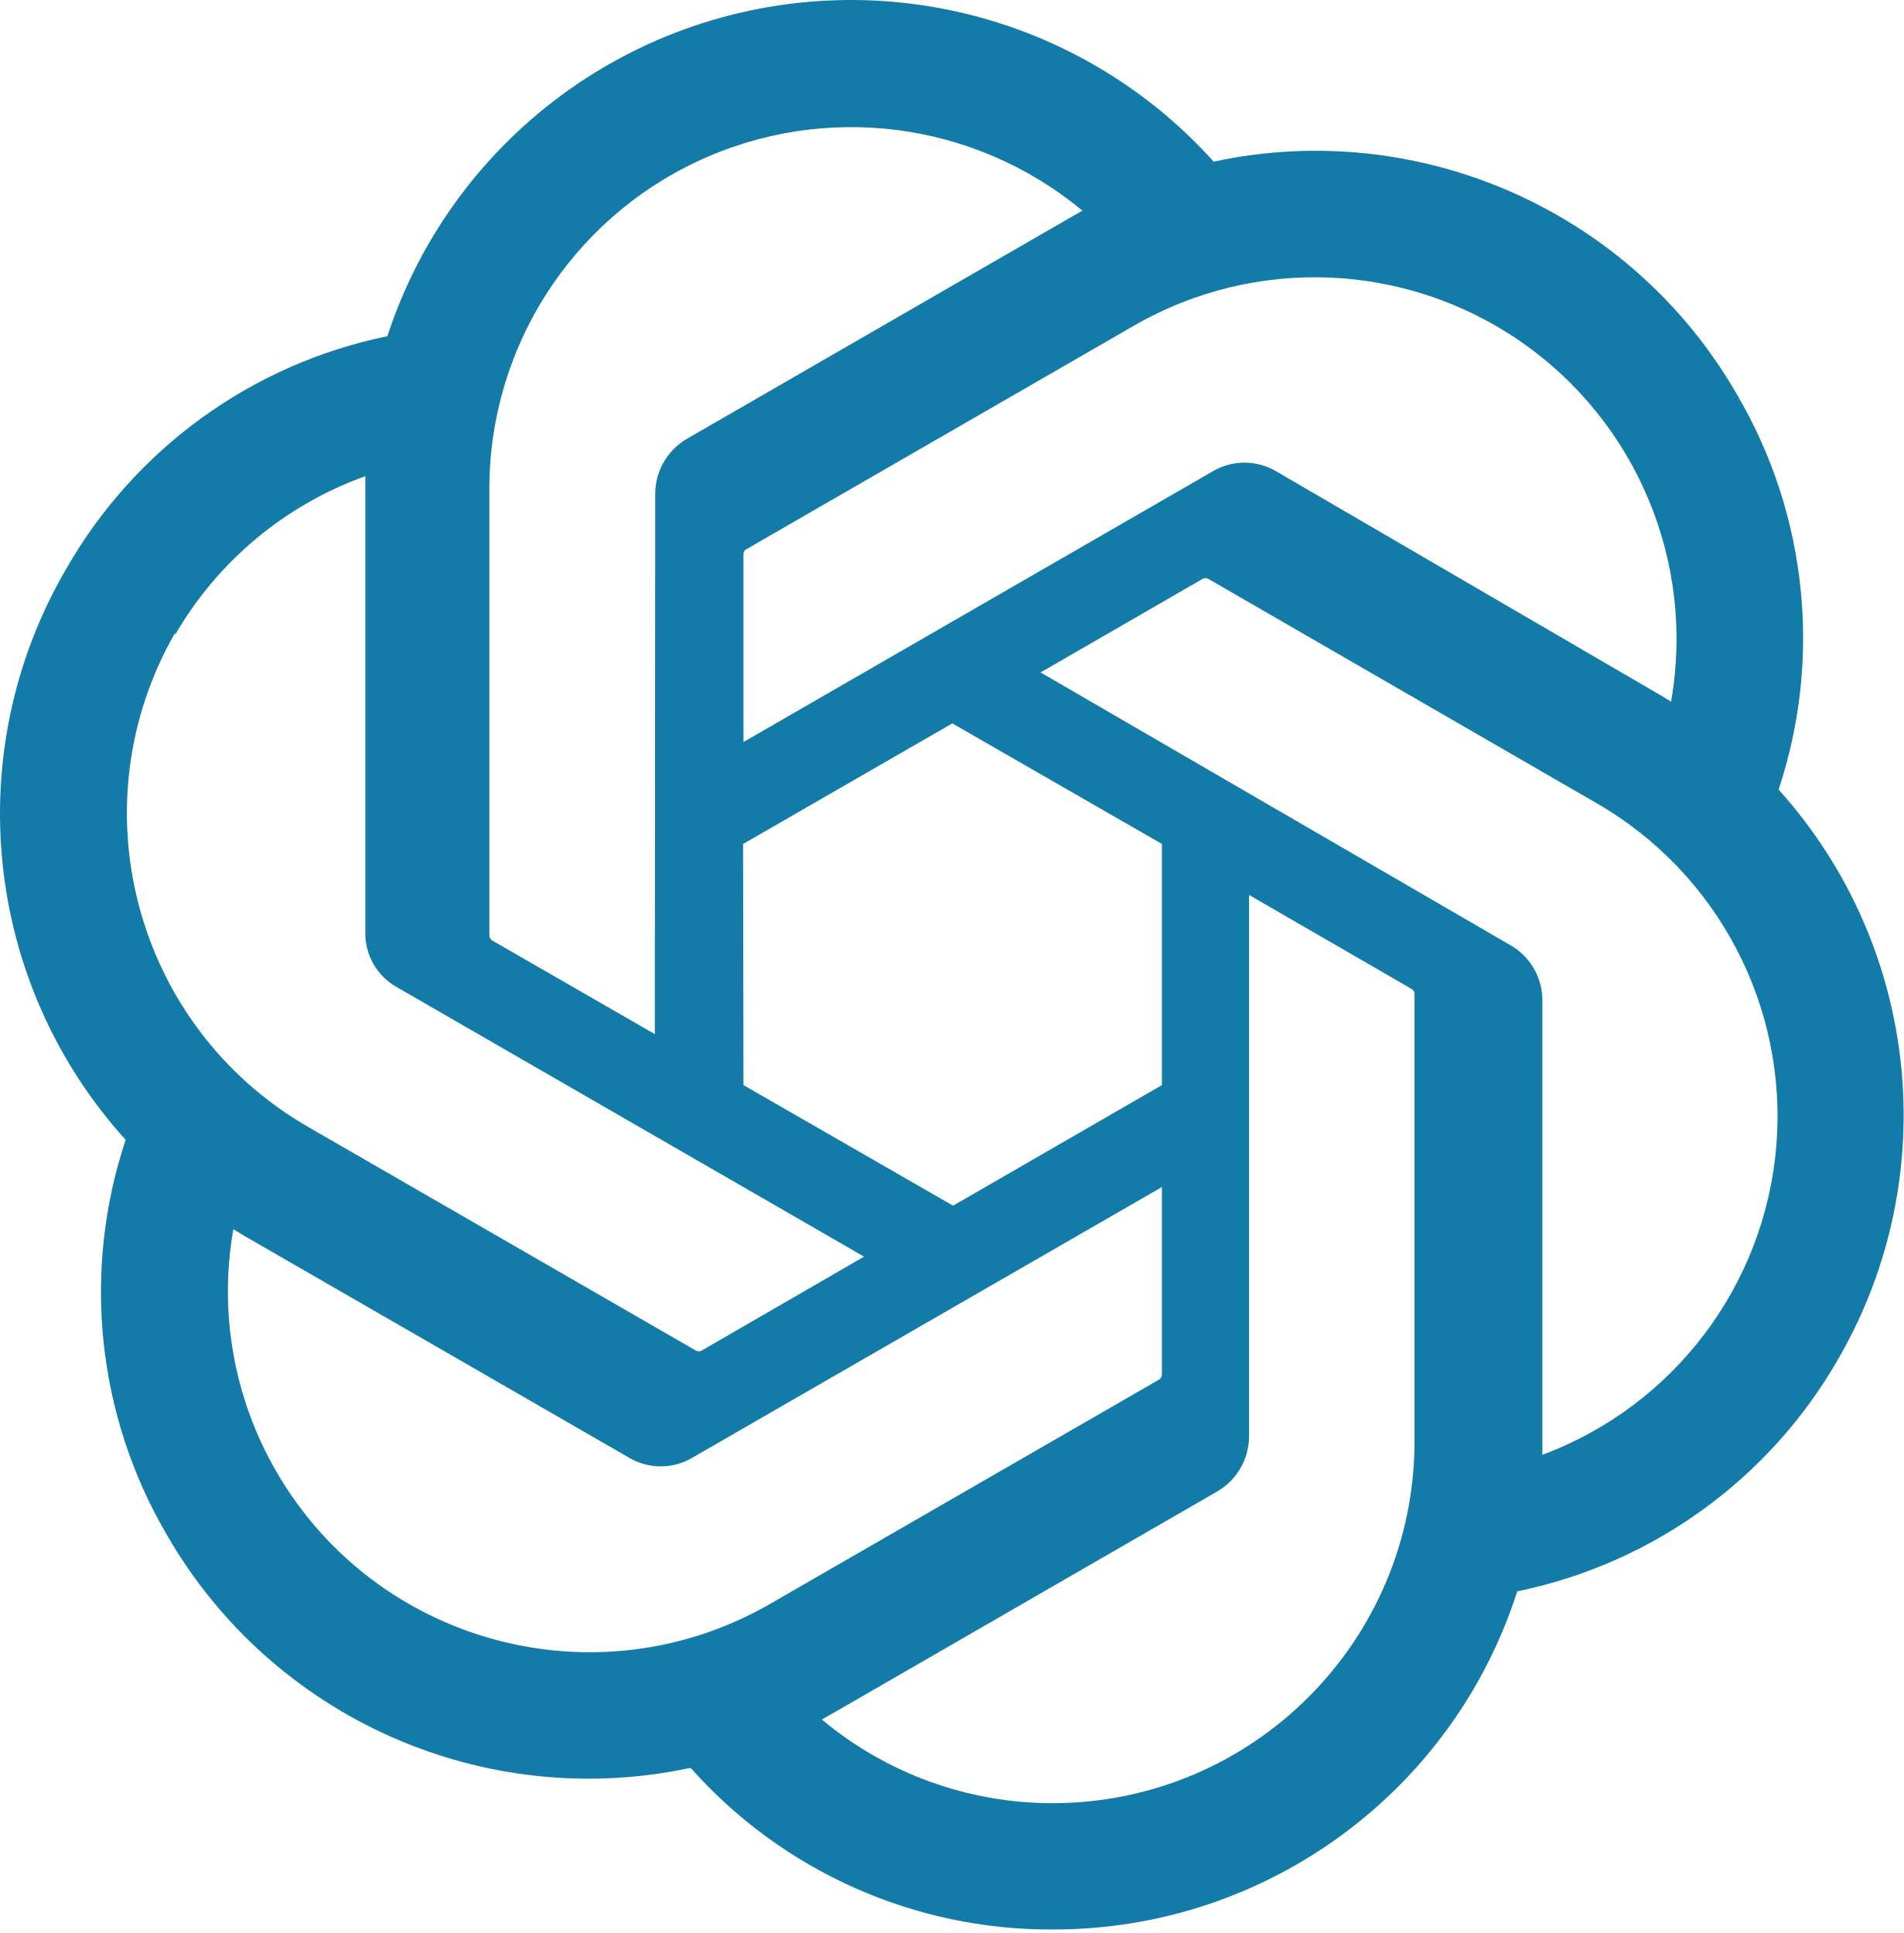
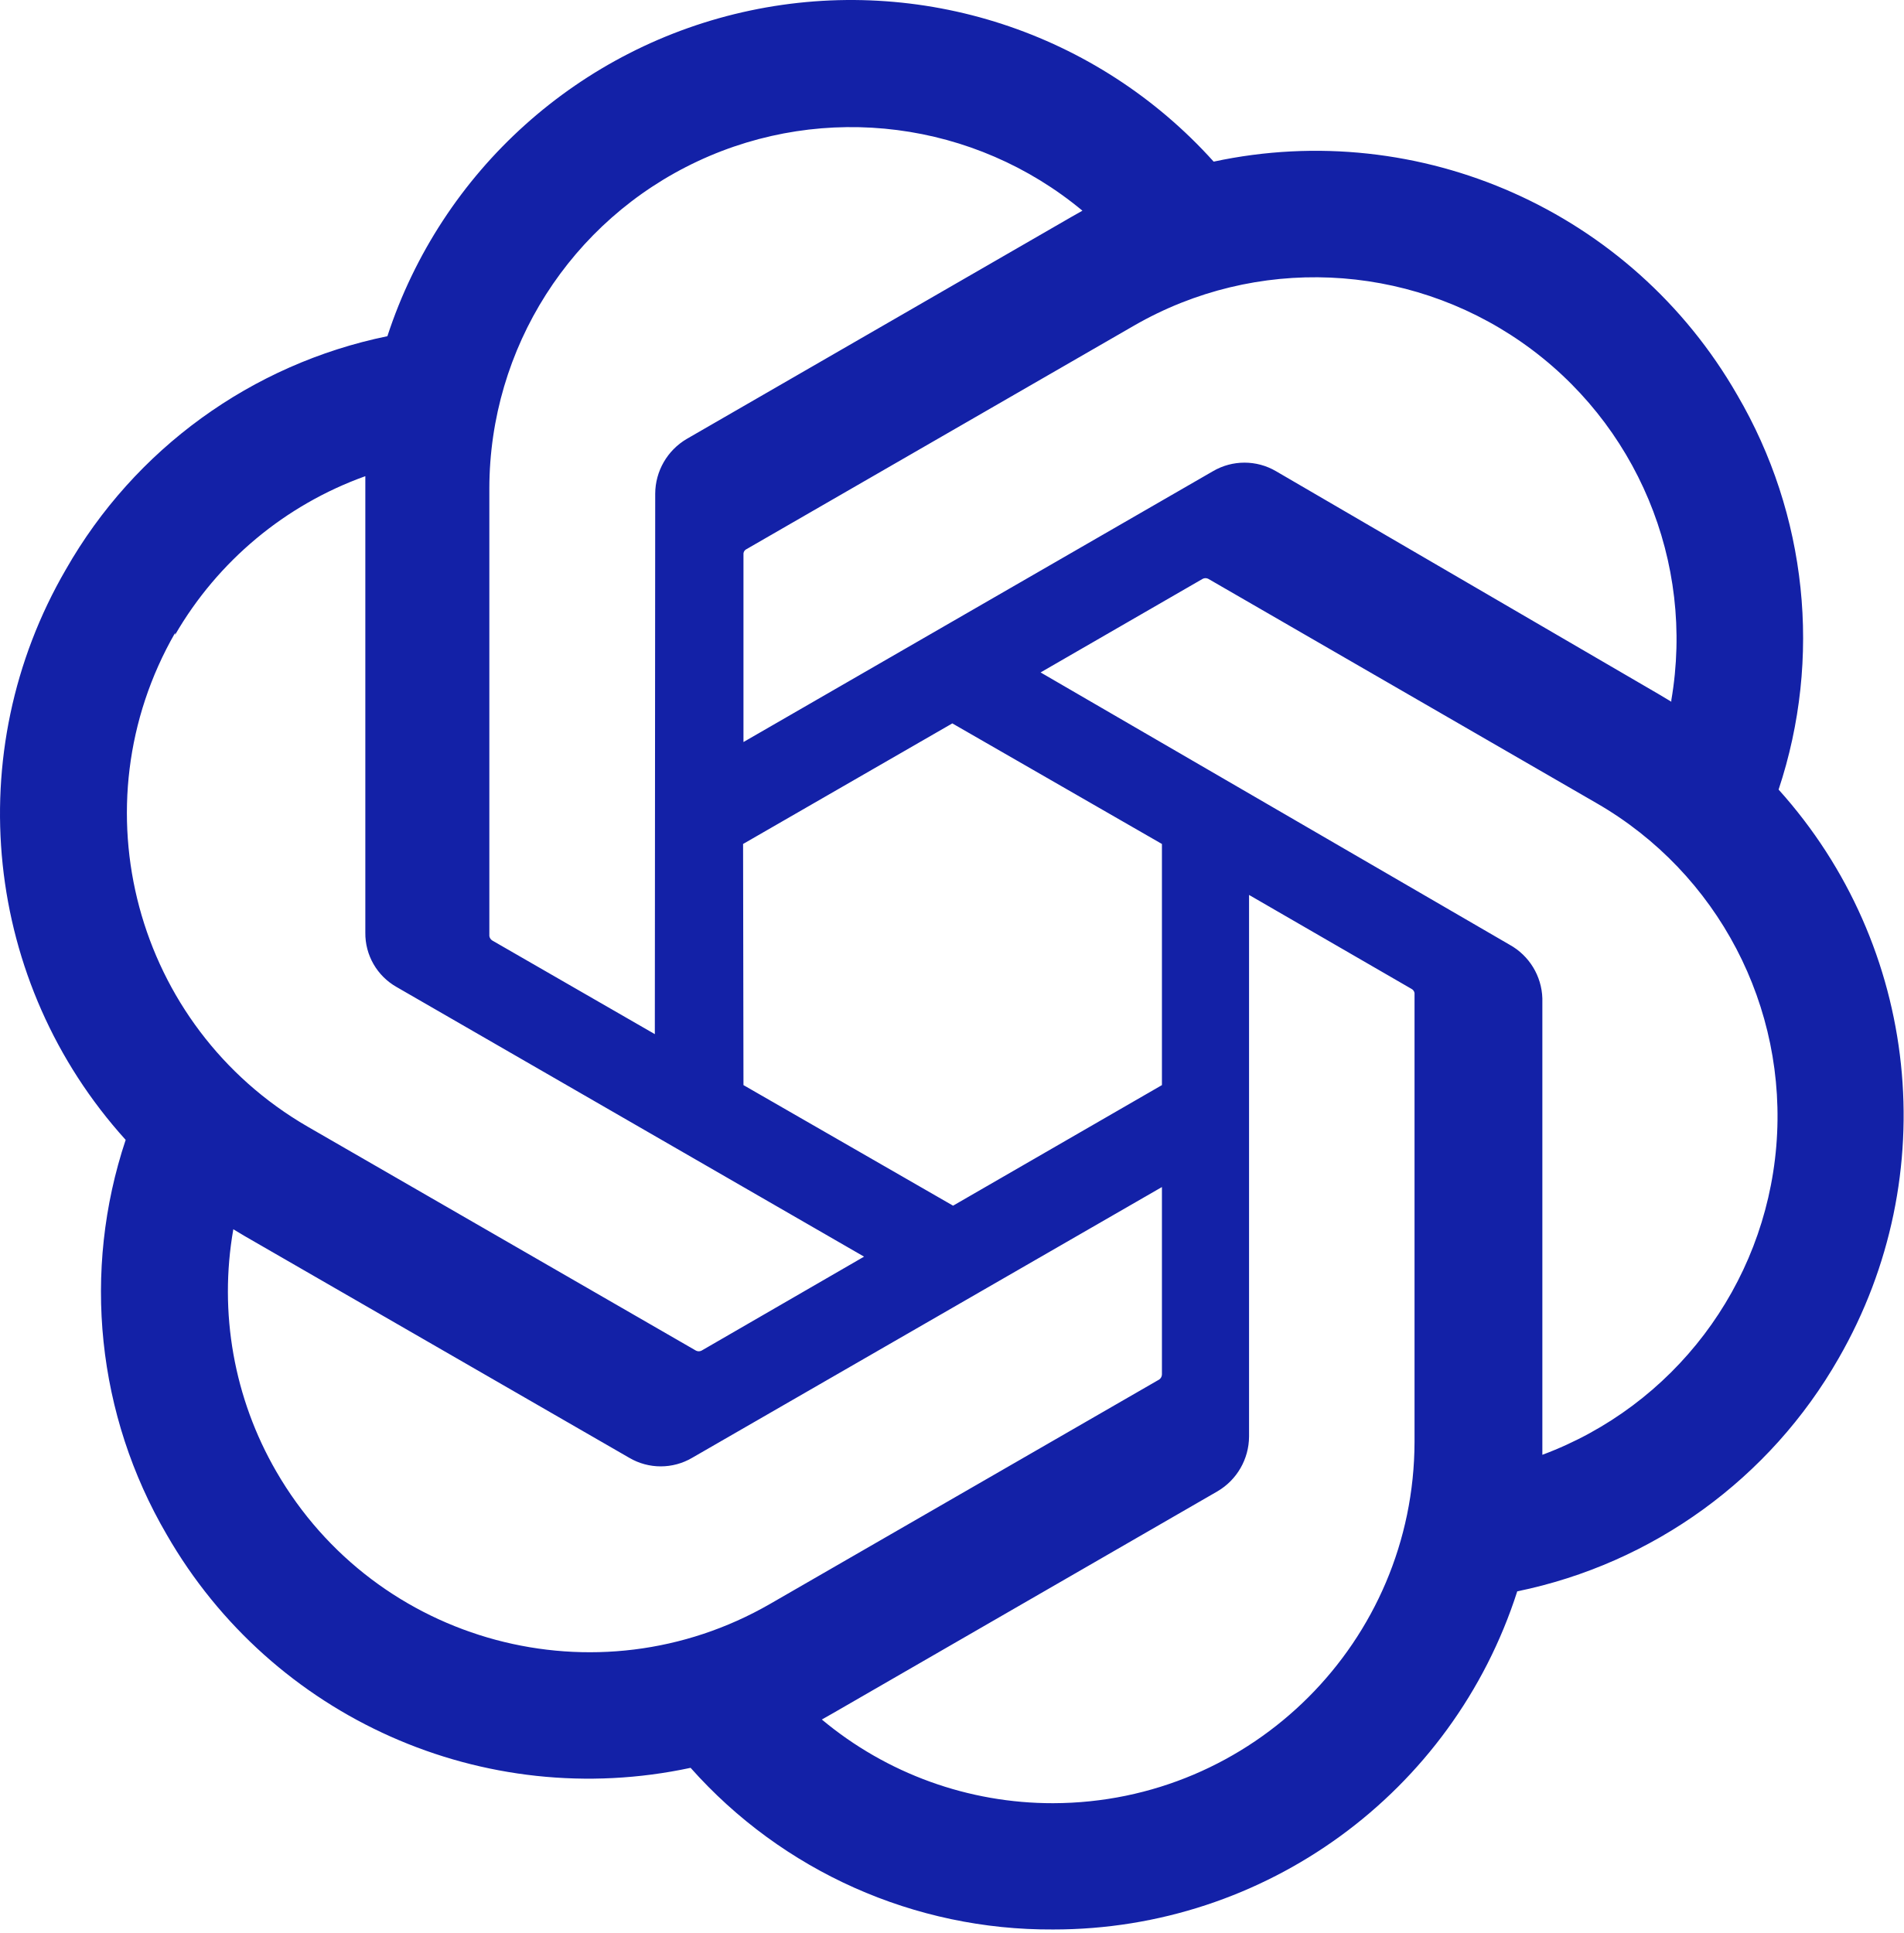
<svg xmlns="http://www.w3.org/2000/svg" width="256px" height="260px" viewBox="0 0 256 260" version="1.1" preserveAspectRatio="xMidYMid">
  <g>
-     <path d="M239.184,106.203 C245.054,88.524 243.022,69.173 233.608,53.1 C219.452,28.459 191,15.784 163.213,21.74 C147.554,4.321 123.795,-3.424 100.879,1.419 C77.963,6.261 59.369,22.957 52.096,45.221 C33.844,48.964 18.09,60.393 8.867,76.582 C-5.443,101.183 -2.195,132.215 16.899,153.32 C11.006,170.991 13.02,190.344 22.424,206.423 C36.598,231.072 65.068,243.747 92.87,237.783 C105.236,251.708 123.001,259.631 141.624,259.527 C170.105,259.552 195.338,241.166 204.038,214.046 C222.287,210.296 238.038,198.87 247.267,182.685 C261.404,158.128 258.142,127.263 239.184,106.203 L239.184,106.203 Z M141.624,242.541 C130.256,242.559 119.244,238.575 110.519,231.286 L112.054,230.416 L163.725,200.591 C166.341,199.056 167.954,196.257 167.971,193.224 L167.971,120.374 L189.816,133.01 C190.034,133.121 190.186,133.331 190.225,133.573 L190.225,193.94 C190.169,220.758 168.442,242.485 141.624,242.541 Z M37.158,197.931 C31.456,188.086 29.409,176.547 31.377,165.342 L32.911,166.263 L84.633,196.089 C87.239,197.618 90.468,197.618 93.074,196.089 L156.255,159.664 L156.255,184.885 C156.244,185.15 156.112,185.395 155.897,185.55 L103.562,215.734 C80.305,229.132 50.592,221.165 37.158,197.931 Z M23.549,85.381 C29.29,75.473 38.351,67.916 49.129,64.048 L49.129,125.439 C49.089,128.459 50.697,131.263 53.324,132.754 L116.198,169.026 L94.353,181.662 C94.113,181.789 93.826,181.789 93.586,181.662 L41.353,151.53 C18.142,138.076 10.182,108.386 23.549,85.125 L23.549,85.381 Z M203.015,127.076 L139.936,90.446 L161.729,77.861 C161.969,77.733 162.257,77.733 162.497,77.861 L214.73,108.045 C231.032,117.452 240.437,135.426 238.872,154.183 C237.306,172.939 225.051,189.106 207.414,195.68 L207.414,134.289 C207.323,131.277 205.651,128.536 203.015,127.076 Z M224.757,94.385 L223.222,93.464 L171.603,63.383 C168.981,61.844 165.732,61.844 163.111,63.383 L99.981,99.808 L99.981,74.587 C99.953,74.325 100.071,74.07 100.288,73.922 L152.521,43.789 C168.863,34.374 189.174,35.253 204.643,46.043 C220.111,56.834 227.949,75.592 224.757,94.18 L224.757,94.385 Z M88.061,139.098 L66.216,126.513 C65.995,126.379 65.845,126.154 65.807,125.899 L65.807,65.685 C65.831,46.829 76.75,29.685 93.827,21.688 C110.904,13.692 131.064,16.284 145.563,28.339 L144.028,29.209 L92.358,59.034 C89.742,60.569 88.128,63.368 88.112,66.401 L88.061,139.098 Z M99.929,113.519 L128.067,97.301 L156.255,113.519 L156.255,145.953 L128.169,162.171 L99.981,145.953 L99.929,113.519 Z" fill="#137BA7" />
+     <path d="M239.184,106.203 C245.054,88.524 243.022,69.173 233.608,53.1 C219.452,28.459 191,15.784 163.213,21.74 C147.554,4.321 123.795,-3.424 100.879,1.419 C77.963,6.261 59.369,22.957 52.096,45.221 C33.844,48.964 18.09,60.393 8.867,76.582 C-5.443,101.183 -2.195,132.215 16.899,153.32 C11.006,170.991 13.02,190.344 22.424,206.423 C36.598,231.072 65.068,243.747 92.87,237.783 C105.236,251.708 123.001,259.631 141.624,259.527 C170.105,259.552 195.338,241.166 204.038,214.046 C222.287,210.296 238.038,198.87 247.267,182.685 C261.404,158.128 258.142,127.263 239.184,106.203 L239.184,106.203 Z M141.624,242.541 C130.256,242.559 119.244,238.575 110.519,231.286 L112.054,230.416 L163.725,200.591 C166.341,199.056 167.954,196.257 167.971,193.224 L167.971,120.374 L189.816,133.01 C190.034,133.121 190.186,133.331 190.225,133.573 L190.225,193.94 C190.169,220.758 168.442,242.485 141.624,242.541 Z M37.158,197.931 C31.456,188.086 29.409,176.547 31.377,165.342 L32.911,166.263 L84.633,196.089 C87.239,197.618 90.468,197.618 93.074,196.089 L156.255,159.664 L156.255,184.885 C156.244,185.15 156.112,185.395 155.897,185.55 L103.562,215.734 C80.305,229.132 50.592,221.165 37.158,197.931 Z M23.549,85.381 C29.29,75.473 38.351,67.916 49.129,64.048 L49.129,125.439 C49.089,128.459 50.697,131.263 53.324,132.754 L116.198,169.026 L94.353,181.662 C94.113,181.789 93.826,181.789 93.586,181.662 L41.353,151.53 C18.142,138.076 10.182,108.386 23.549,85.125 L23.549,85.381 Z M203.015,127.076 L139.936,90.446 L161.729,77.861 C161.969,77.733 162.257,77.733 162.497,77.861 L214.73,108.045 C231.032,117.452 240.437,135.426 238.872,154.183 C237.306,172.939 225.051,189.106 207.414,195.68 L207.414,134.289 C207.323,131.277 205.651,128.536 203.015,127.076 Z M224.757,94.385 L223.222,93.464 L171.603,63.383 C168.981,61.844 165.732,61.844 163.111,63.383 L99.981,99.808 L99.981,74.587 C99.953,74.325 100.071,74.07 100.288,73.922 L152.521,43.789 C168.863,34.374 189.174,35.253 204.643,46.043 C220.111,56.834 227.949,75.592 224.757,94.18 L224.757,94.385 Z M88.061,139.098 L66.216,126.513 C65.995,126.379 65.845,126.154 65.807,125.899 L65.807,65.685 C65.831,46.829 76.75,29.685 93.827,21.688 C110.904,13.692 131.064,16.284 145.563,28.339 L144.028,29.209 L92.358,59.034 C89.742,60.569 88.128,63.368 88.112,66.401 L88.061,139.098 Z M99.929,113.519 L128.067,97.301 L156.255,113.519 L156.255,145.953 L128.169,162.171 L99.981,145.953 L99.929,113.519 Z" fill="#1321A7" />
  </g>
</svg>
